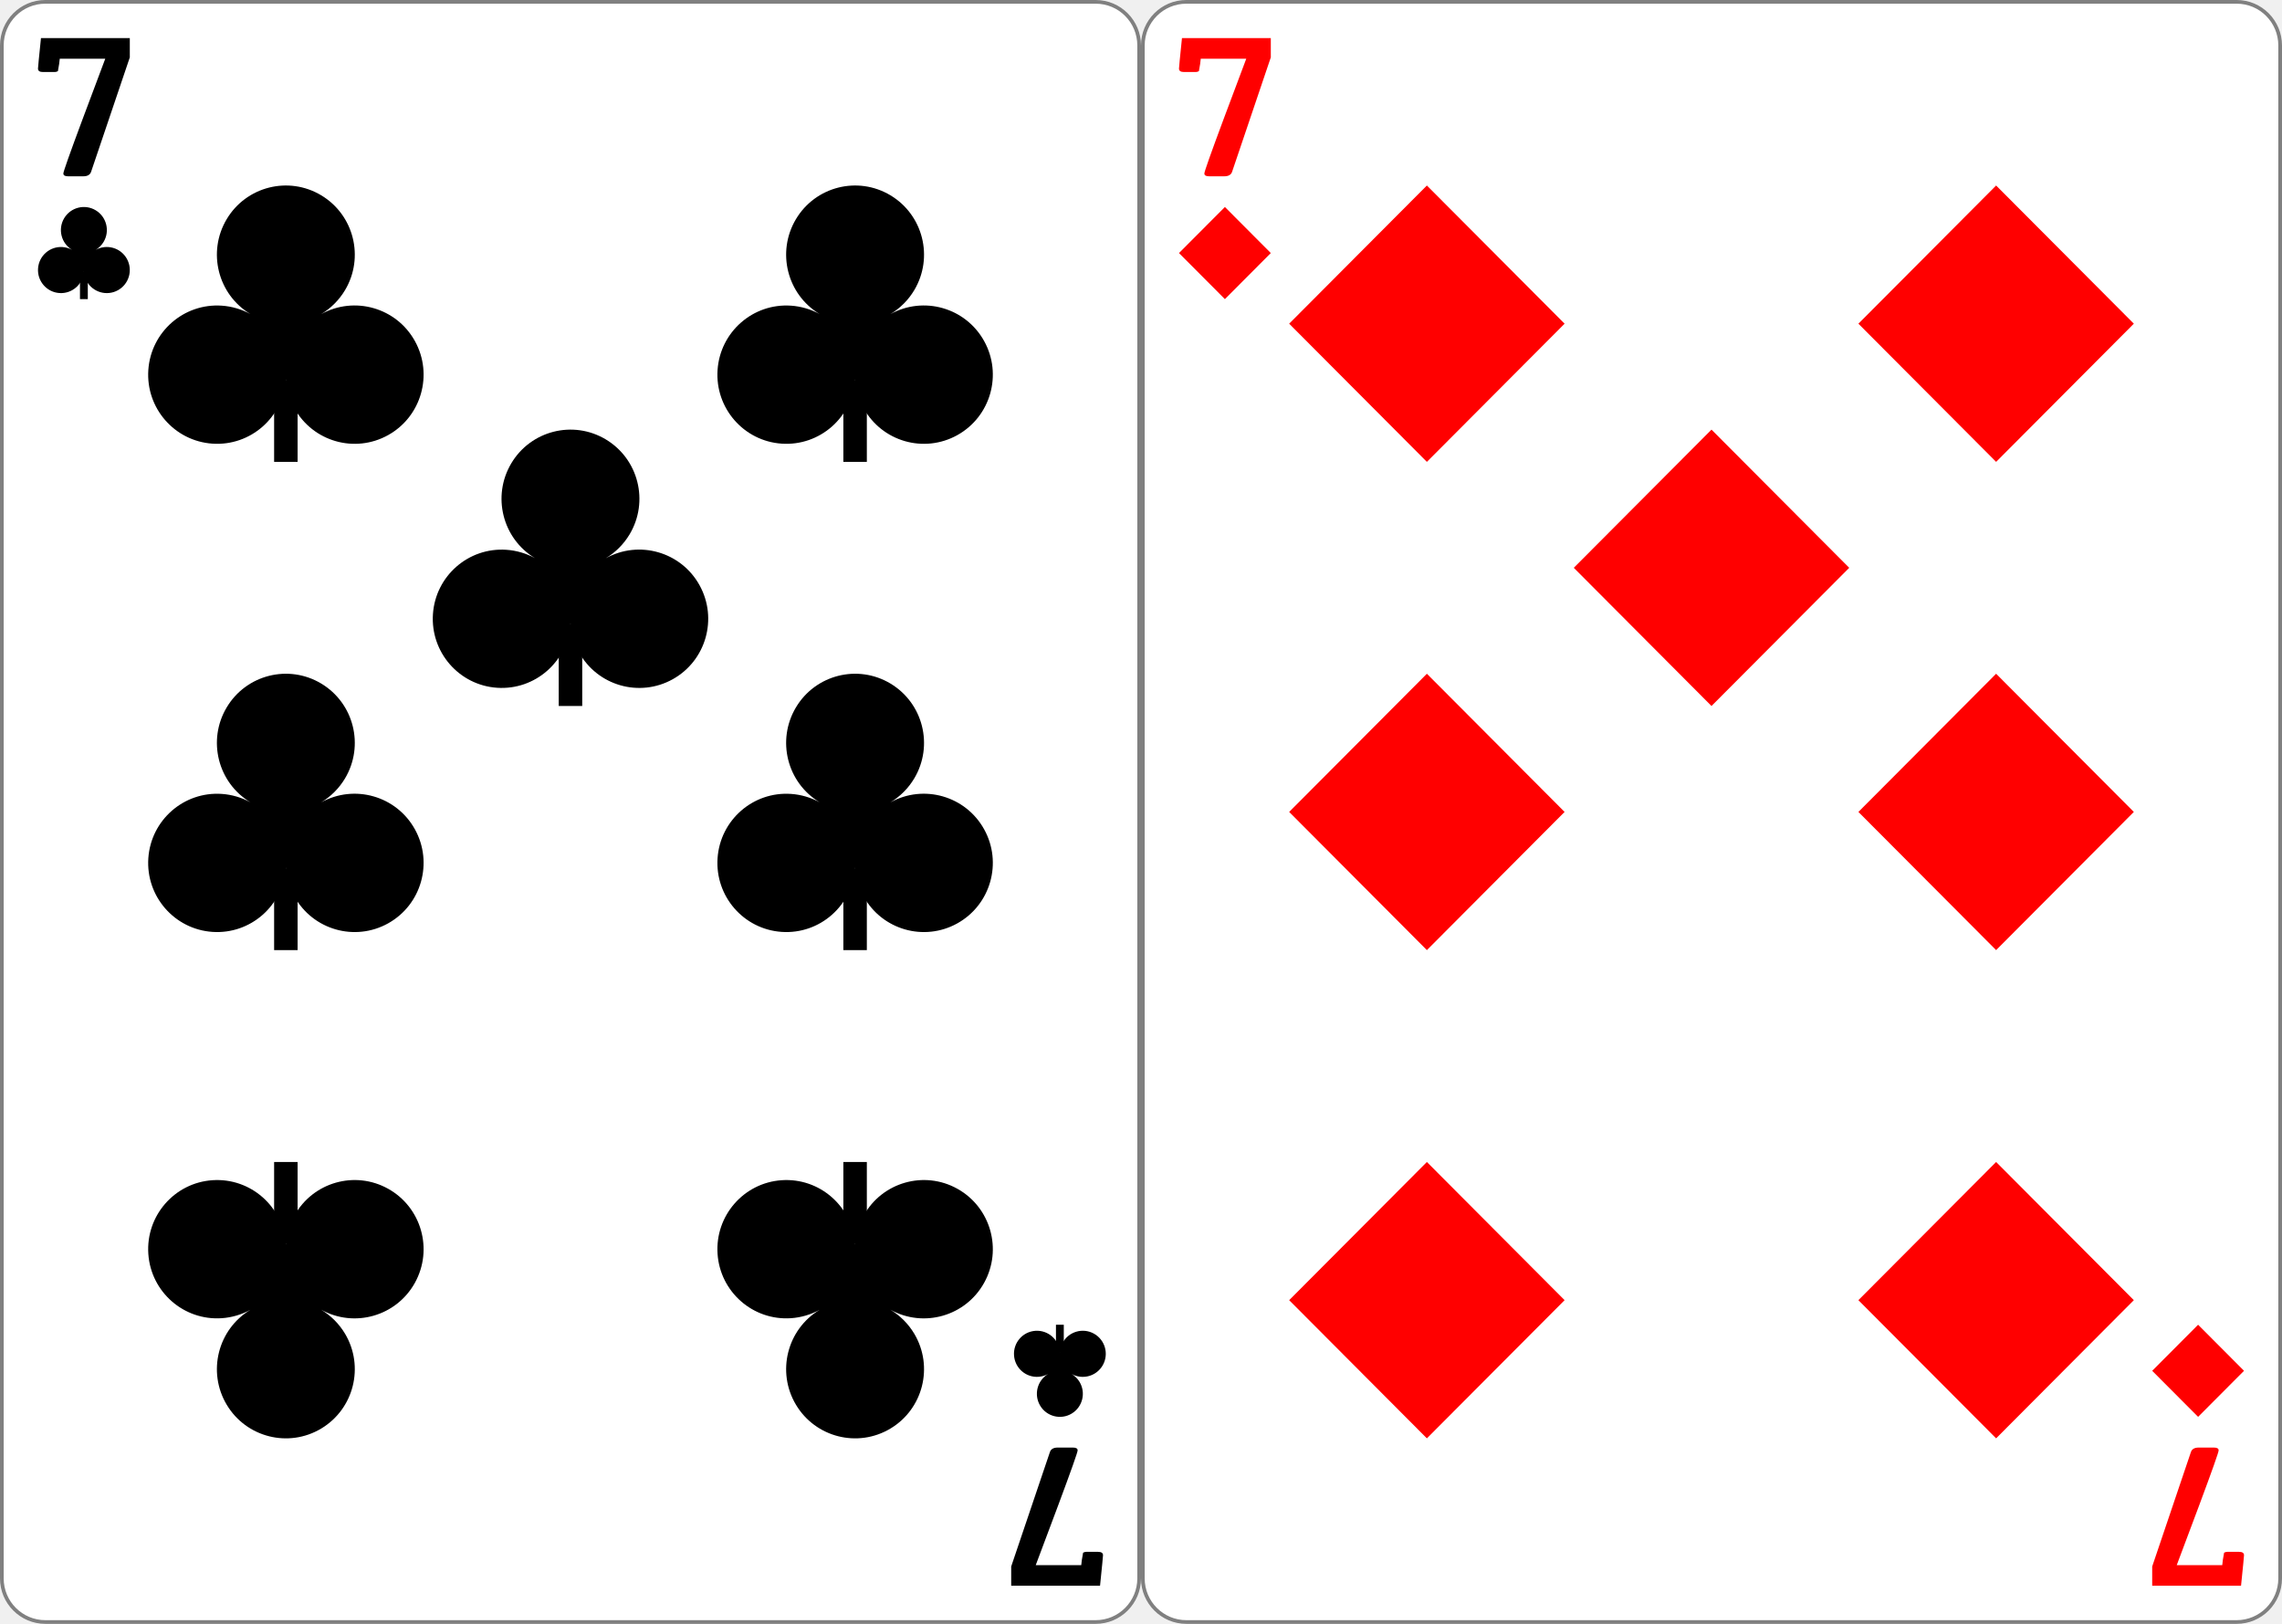
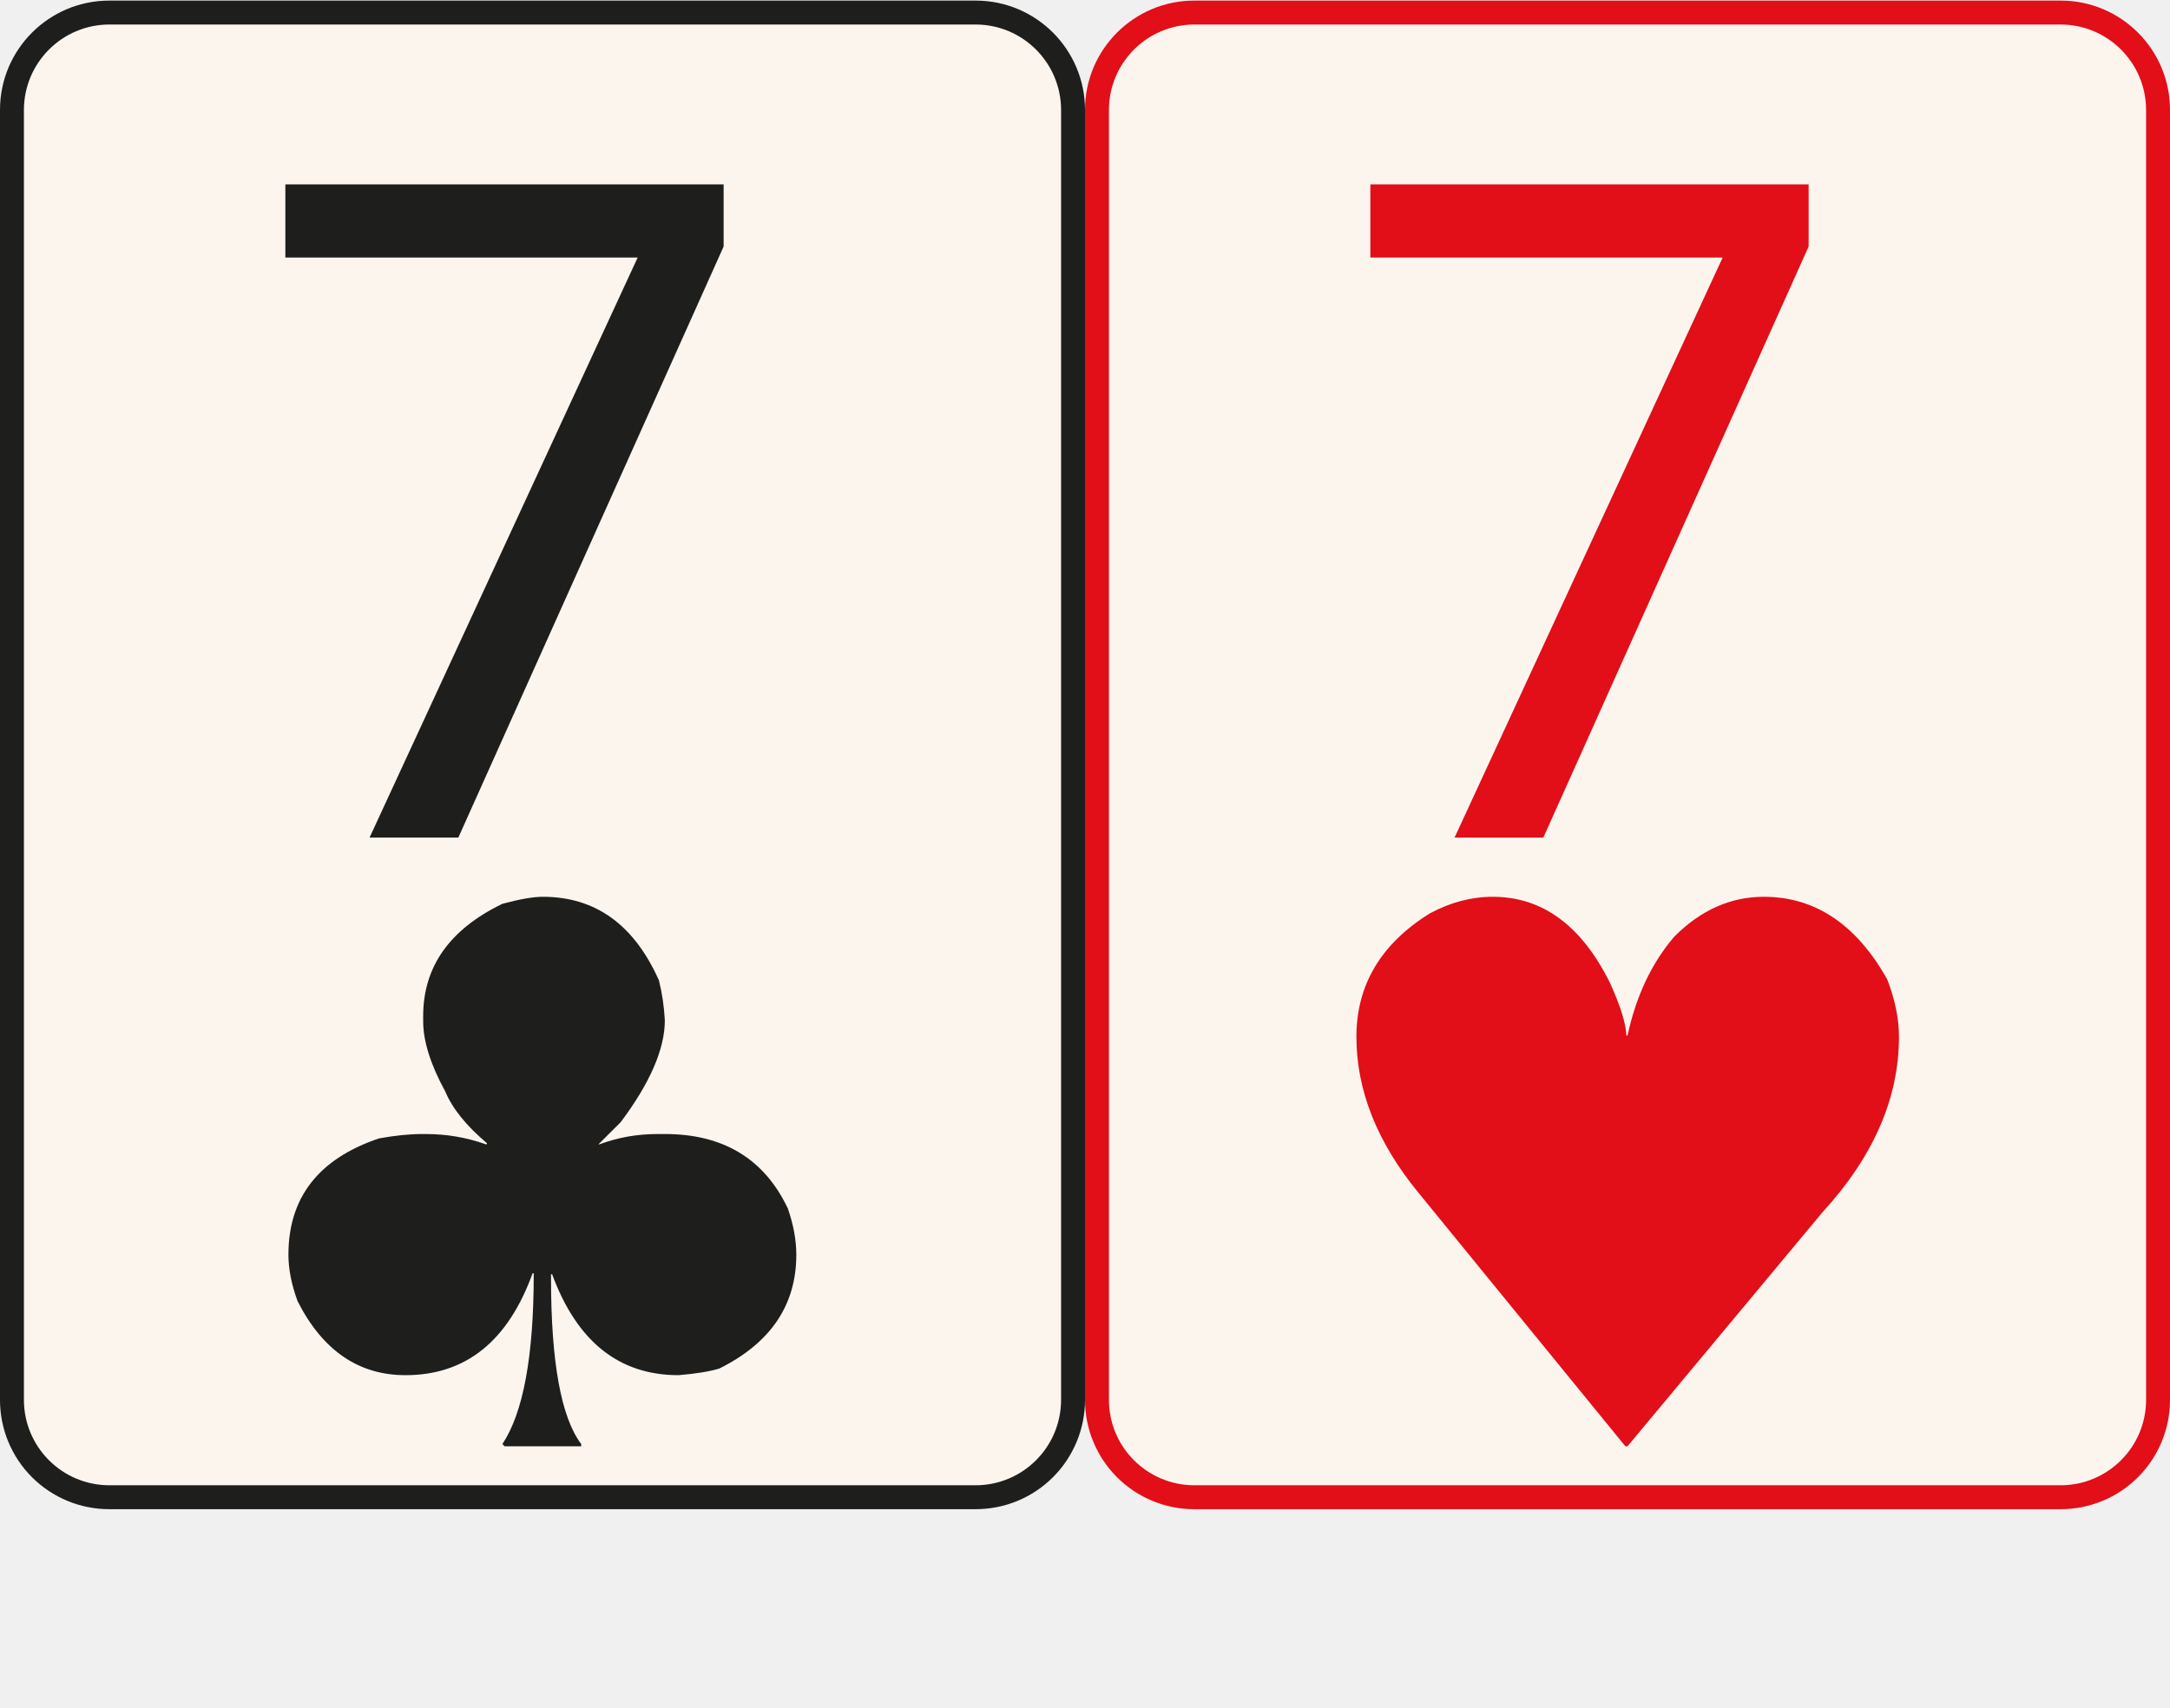
- <svg xmlns="http://www.w3.org/2000/svg" viewBox="0 0 468 333">
-   <svg width="234" height="333" id="svg2" version="1.1" x="0">
-     <defs id="defs4" />
-     <g id="layer1" transform="translate(4.7266483e-5,-719.3622)">
-       <g id="g957">
-         <rect rx="8.919" ry="8.946" y="719.74" x="0.378" height="332.244" width="233.244" id="rect4266" style="fill:#ffffff;fill-opacity:1;stroke:#808080;stroke-width:0.756;stroke-linecap:butt;stroke-linejoin:miter;stroke-miterlimit:4;stroke-dasharray:none;stroke-opacity:1" />
-         <g transform="matrix(0.07348585,0,0,0.07370835,-248.0172,933.6007)" id="g4233" style="fill:none;stroke:#000000;stroke-width:3.181;stroke-opacity:1" />
-         <g clip-path="none" style="fill:none;stroke:#000000;stroke-width:3.181;stroke-opacity:1" id="g4211" transform="matrix(0.07348585,0,0,0.07370835,-248.0172,933.6007)" />
-         <g transform="matrix(0.07348585,0,0,0.07370835,-248.0172,933.6007)" id="g4227" style="fill:none;stroke:#000000;stroke-width:3.181;stroke-opacity:1" />
-         <g style="stroke-width:3.181" transform="matrix(0.05648739,0,0,0.05667264,37.00991,867.0338)" id="g5492-7-1-4">
-           <rect style="fill:#000000;fill-opacity:1;stroke:none;stroke-width:3.181" id="rect4124-6-1-2" width="85.256" height="295.685" x="2406.706" y="536.549" />
-           <path id="path3979-1-6-1-52-3" d="m 2917.856,395.129 c 67.135,120.805 23.601,273.145 -97.235,340.262 -120.836,67.117 -273.216,23.595 -340.35,-97.21 -17.88,-32.173 -28.44,-67.893 -30.889,-104.572 -9.342,137.921 -128.747,242.091 -266.662,232.714 -137.914,-9.378 -242.111,-128.752 -232.731,-266.631 9.38,-137.878 128.786,-242.049 266.7,-232.671 36.206,2.462 71.443,12.765 103.725,30.222 -118.192,-70.886 -156.875,-224.529 -85.945,-343.146 70.93,-118.617 224.613,-157.29 343.261,-86.378 118.647,70.912 157.33,224.555 86.4,343.171 -21.341,35.69 -51.243,65.5 -86.812,86.883 121.024,-66.97 273.404,-23.448 340.538,97.356 z" style="fill:#000000;fill-opacity:1;stroke:none;stroke-width:3.181" />
-         </g>
-         <g style="stroke-width:3.181" transform="matrix(0.05648739,0,0,0.05667264,-79.7307,766.9114)" id="g5492-7">
-           <rect style="fill:#000000;fill-opacity:1;stroke:none;stroke-width:3.181" id="rect4124-6" width="85.256" height="295.685" x="2406.706" y="536.549" />
-           <path id="path3979-1-6-1" d="m 2917.856,395.129 c 67.135,120.805 23.601,273.145 -97.235,340.262 -120.836,67.117 -273.216,23.595 -340.35,-97.21 -17.88,-32.173 -28.44,-67.893 -30.889,-104.572 -9.342,137.921 -128.747,242.091 -266.662,232.714 -137.914,-9.378 -242.111,-128.752 -232.731,-266.631 9.38,-137.878 128.786,-242.049 266.7,-232.671 36.206,2.462 71.443,12.765 103.725,30.222 -118.192,-70.886 -156.875,-224.529 -85.945,-343.146 70.93,-118.617 224.613,-157.29 343.261,-86.378 118.647,70.912 157.33,224.555 86.4,343.171 -21.341,35.69 -51.243,65.5 -86.812,86.883 121.024,-66.97 273.404,-23.448 340.538,97.356 z" style="fill:#000000;fill-opacity:1;stroke:none;stroke-width:3.181" />
-         </g>
-         <g style="stroke-width:3.181" transform="matrix(0.01882913,0,0,0.01889088,-28.91456,764.9805)" id="g5492-7-8-1">
-           <rect style="fill:#000000;fill-opacity:1;stroke:none;stroke-width:3.181" id="rect4124-6-9-7" width="85.256" height="295.685" x="2406.706" y="536.549" />
-           <path id="path3979-1-6-1-2-4" d="m 2917.856,395.129 c 67.135,120.805 23.601,273.145 -97.235,340.262 -120.836,67.117 -273.216,23.595 -340.35,-97.21 -17.88,-32.173 -28.44,-67.893 -30.889,-104.572 -9.342,137.921 -128.747,242.091 -266.662,232.714 -137.914,-9.378 -242.111,-128.752 -232.731,-266.631 9.38,-137.878 128.786,-242.049 266.7,-232.671 36.206,2.462 71.443,12.765 103.725,30.222 -118.192,-70.886 -156.875,-224.529 -85.945,-343.146 70.93,-118.617 224.613,-157.29 343.261,-86.378 118.647,70.912 157.33,224.555 86.4,343.171 -21.341,35.69 -51.243,65.5 -86.812,86.883 121.024,-66.97 273.404,-23.448 340.538,97.356 z" style="fill:#000000;fill-opacity:1;stroke:none;stroke-width:3.181" />
-         </g>
-         <g id="text3755-0-7" style="font-style:normal;font-variant:normal;font-weight:bold;font-stretch:normal;font-size:3.772px;line-height:0%;font-family:'Levenim MT';-inkscape-font-specification:'Sans Bold';letter-spacing:0px;word-spacing:0px;fill:#000000;fill-opacity:1;stroke:none;stroke-width:1" transform="scale(1.029876,0.9709905)" aria-label="7">
-           <path id="path916" style="font-size:41.883px;line-height:1.25;stroke-width:1" d="m 25.848,752.973 -7.71,24.173 q -0.307,0.941 -1.554,0.941 h -3.027 q -0.941,0 -0.941,-0.593 0,-0.573 3.865,-11.575 2.25,-6.34 4.479,-12.659 h -9.06 q -0.061,0.9 -0.368,2.618 -0.286,0.184 -0.614,0.184 H 8.547 q -0.982,0 -0.982,-0.716 0,-0.348 0.593,-6.442 H 25.848 Z" />
-         </g>
-         <g style="stroke-width:3.181" transform="matrix(0.01882923,0,0,-0.01889088,171.2429,1006.744)" id="g5492-7-8-8-4">
-           <rect style="fill:#000000;fill-opacity:1;stroke:none;stroke-width:3.181" id="rect4124-6-9-8-8" width="85.256" height="295.685" x="2406.706" y="536.549" />
-           <path id="path3979-1-6-1-2-2-8" d="m 2917.856,395.129 c 67.135,120.805 23.601,273.145 -97.235,340.262 -120.836,67.117 -273.216,23.595 -340.35,-97.21 -17.88,-32.173 -28.44,-67.893 -30.889,-104.572 -9.342,137.921 -128.747,242.091 -266.662,232.714 -137.914,-9.378 -242.111,-128.752 -232.731,-266.631 9.38,-137.878 128.786,-242.049 266.7,-232.671 36.206,2.462 71.443,12.765 103.725,30.222 -118.192,-70.886 -156.875,-224.529 -85.945,-343.146 70.93,-118.617 224.613,-157.29 343.261,-86.378 118.647,70.912 157.33,224.555 86.4,343.171 -21.341,35.69 -51.243,65.5 -86.812,86.883 121.024,-66.97 273.404,-23.448 340.538,97.356 z" style="fill:#000000;fill-opacity:1;stroke:none;stroke-width:3.181" />
-         </g>
-         <g id="text3755-2-2-9" style="font-style:normal;font-variant:normal;font-weight:bold;font-stretch:normal;font-size:3.772px;line-height:0%;font-family:'Levenim MT';-inkscape-font-specification:'Sans Bold';letter-spacing:0px;word-spacing:0px;fill:#000000;fill-opacity:1;stroke:none;stroke-width:1" transform="scale(-1.029876,-0.9709906)" aria-label="7">
-           <path id="path919" style="font-size:41.883px;line-height:1.25;stroke-width:1" d="m -201.364,-1071.684 -7.71,24.173 q -0.307,0.941 -1.554,0.941 h -3.027 q -0.941,0 -0.941,-0.593 0,-0.573 3.865,-11.575 2.25,-6.34 4.479,-12.659 h -9.06 q -0.061,0.9 -0.368,2.618 -0.286,0.184 -0.614,0.184 h -2.372 q -0.982,0 -0.982,-0.716 0,-0.348 0.593,-6.442 h 17.69 z" />
-         </g>
-         <g style="stroke-width:3.181" transform="matrix(0.05648739,0,0,0.05667264,-21.3604,816.9726)" id="g5492-7-5">
-           <rect style="fill:#000000;fill-opacity:1;stroke:none;stroke-width:3.181" id="rect4124-6-51" width="85.256" height="295.685" x="2406.706" y="536.549" />
-           <path id="path3979-1-6-1-7" d="m 2917.856,395.129 c 67.135,120.805 23.601,273.145 -97.235,340.262 -120.836,67.117 -273.216,23.595 -340.35,-97.21 -17.88,-32.173 -28.44,-67.893 -30.889,-104.572 -9.342,137.921 -128.747,242.091 -266.662,232.714 -137.914,-9.378 -242.111,-128.752 -232.731,-266.631 9.38,-137.878 128.786,-242.049 266.7,-232.671 36.206,2.462 71.443,12.765 103.725,30.222 -118.192,-70.886 -156.875,-224.529 -85.945,-343.146 70.93,-118.617 224.613,-157.29 343.261,-86.378 118.647,70.912 157.33,224.555 86.4,343.171 -21.341,35.69 -51.243,65.5 -86.812,86.883 121.024,-66.97 273.404,-23.448 340.538,97.356 z" style="fill:#000000;fill-opacity:1;stroke:none;stroke-width:3.181" />
-         </g>
-         <g style="stroke-width:3.181" transform="matrix(0.05648739,0,0,0.05667264,37.00991,766.9114)" id="g5492-7-1">
-           <rect style="fill:#000000;fill-opacity:1;stroke:none;stroke-width:3.181" id="rect4124-6-1" width="85.256" height="295.685" x="2406.706" y="536.549" />
-           <path id="path3979-1-6-1-52" d="m 2917.856,395.129 c 67.135,120.805 23.601,273.145 -97.235,340.262 -120.836,67.117 -273.216,23.595 -340.35,-97.21 -17.88,-32.173 -28.44,-67.893 -30.889,-104.572 -9.342,137.921 -128.747,242.091 -266.662,232.714 -137.914,-9.378 -242.111,-128.752 -232.731,-266.631 9.38,-137.878 128.786,-242.049 266.7,-232.671 36.206,2.462 71.443,12.765 103.725,30.222 -118.192,-70.886 -156.875,-224.529 -85.945,-343.146 70.93,-118.617 224.613,-157.29 343.261,-86.378 118.647,70.912 157.33,224.555 86.4,343.171 -21.341,35.69 -51.243,65.5 -86.812,86.883 121.024,-66.97 273.404,-23.448 340.538,97.356 z" style="fill:#000000;fill-opacity:1;stroke:none;stroke-width:3.181" />
-         </g>
-         <g style="stroke-width:3.181" transform="matrix(0.05648739,0,0,0.05667264,-79.7307,867.0338)" id="g5492-7-7">
-           <rect style="fill:#000000;fill-opacity:1;stroke:none;stroke-width:3.181" id="rect4124-6-6" width="85.256" height="295.685" x="2406.706" y="536.549" />
-           <path id="path3979-1-6-1-1" d="m 2917.856,395.129 c 67.135,120.805 23.601,273.145 -97.235,340.262 -120.836,67.117 -273.216,23.595 -340.35,-97.21 -17.88,-32.173 -28.44,-67.893 -30.889,-104.572 -9.342,137.921 -128.747,242.091 -266.662,232.714 -137.914,-9.378 -242.111,-128.752 -232.731,-266.631 9.38,-137.878 128.786,-242.049 266.7,-232.671 36.206,2.462 71.443,12.765 103.725,30.222 -118.192,-70.886 -156.875,-224.529 -85.945,-343.146 70.93,-118.617 224.613,-157.29 343.261,-86.378 118.647,70.912 157.33,224.555 86.4,343.171 -21.341,35.69 -51.243,65.5 -86.812,86.883 121.024,-66.97 273.404,-23.448 340.538,97.356 z" style="fill:#000000;fill-opacity:1;stroke:none;stroke-width:3.181" />
-         </g>
-         <g style="stroke-width:3.181" transform="matrix(0.05648739,0,0,-0.05667264,-79.7307,1004.813)" id="g5492-7-5-2-6">
-           <rect style="fill:#000000;fill-opacity:1;stroke:none;stroke-width:3.181" id="rect4124-6-51-2-8" width="85.256" height="295.685" x="2406.706" y="536.549" />
-           <path id="path3979-1-6-1-7-1-5" d="m 2917.856,395.129 c 67.135,120.805 23.601,273.145 -97.235,340.262 -120.836,67.117 -273.216,23.595 -340.35,-97.21 -17.88,-32.173 -28.44,-67.893 -30.889,-104.572 -9.342,137.921 -128.747,242.091 -266.662,232.714 -137.914,-9.378 -242.111,-128.752 -232.731,-266.631 9.38,-137.878 128.786,-242.049 266.7,-232.671 36.206,2.462 71.443,12.765 103.725,30.222 -118.192,-70.886 -156.875,-224.529 -85.945,-343.146 70.93,-118.617 224.613,-157.29 343.261,-86.378 118.647,70.912 157.33,224.555 86.4,343.171 -21.341,35.69 -51.243,65.5 -86.812,86.883 121.024,-66.97 273.404,-23.448 340.538,97.356 z" style="fill:#000000;fill-opacity:1;stroke:none;stroke-width:3.181" />
-         </g>
-         <g style="stroke-width:3.181" transform="matrix(0.05648739,0,0,-0.05667264,37.00991,1004.813)" id="g5492-7-5-2-7">
-           <rect style="fill:#000000;fill-opacity:1;stroke:none;stroke-width:3.181" id="rect4124-6-51-2-6" width="85.256" height="295.685" x="2406.706" y="536.549" />
-           <path id="path3979-1-6-1-7-1-1" d="m 2917.856,395.129 c 67.135,120.805 23.601,273.145 -97.235,340.262 -120.836,67.117 -273.216,23.595 -340.35,-97.21 -17.88,-32.173 -28.44,-67.893 -30.889,-104.572 -9.342,137.921 -128.747,242.091 -266.662,232.714 -137.914,-9.378 -242.111,-128.752 -232.731,-266.631 9.38,-137.878 128.786,-242.049 266.7,-232.671 36.206,2.462 71.443,12.765 103.725,30.222 -118.192,-70.886 -156.875,-224.529 -85.945,-343.146 70.93,-118.617 224.613,-157.29 343.261,-86.378 118.647,70.912 157.33,224.555 86.4,343.171 -21.341,35.69 -51.243,65.5 -86.812,86.883 121.024,-66.97 273.404,-23.448 340.538,97.356 z" style="fill:#000000;fill-opacity:1;stroke:none;stroke-width:3.181" />
-         </g>
-       </g>
-     </g>
-   </svg>
-   <svg width="234" height="333" id="svg2" version="1.1" x="234">
-     <defs id="defs4" />
-     <g id="layer1" transform="translate(0,-719.3622)">
-       <g id="g916">
-         <rect rx="8.919" ry="8.946" y="719.74" x="0.378" height="332.244" width="233.244" id="rect4266" style="fill:#ffffff;fill-opacity:1;stroke:#808080;stroke-width:0.756;stroke-linecap:butt;stroke-linejoin:miter;stroke-miterlimit:4;stroke-dasharray:none;stroke-opacity:1" />
-         <g transform="matrix(0.07348588,0,0,0.07370838,-248.0173,933.6006)" id="g4233" style="fill:none;stroke:#000000;stroke-width:3.181;stroke-opacity:1" />
-         <g clip-path="none" style="fill:none;stroke:#000000;stroke-width:3.181;stroke-opacity:1" id="g4211" transform="matrix(0.07348588,0,0,0.07370838,-248.0173,933.6006)" />
-         <g transform="matrix(0.07348588,0,0,0.07370838,-248.0173,933.6006)" id="g4227" style="fill:none;stroke:#000000;stroke-width:3.181;stroke-opacity:1" />
-         <path id="path4884-1" d="M 58.63,814.076 86.873,785.74 58.63,757.403 30.386,785.74 Z" style="fill:#ff0000;fill-opacity:1;stroke:none;stroke-width:1" />
-         <path id="path4884-1-4" d="M 58.63,1014.321 86.873,985.985 58.63,957.648 30.386,985.985 Z" style="fill:#ff0000;fill-opacity:1;stroke:none;stroke-width:1" />
-         <path id="path4884-1-7" d="M 58.63,914.199 86.873,885.862 58.63,857.526 30.386,885.862 Z" style="fill:#ff0000;fill-opacity:1;stroke:none;stroke-width:1" />
-         <path id="path4884-1-40" d="M 175.37,814.076 203.614,785.74 175.37,757.403 147.127,785.74 Z" style="fill:#ff0000;fill-opacity:1;stroke:none;stroke-width:1" />
-         <path id="path4884-1-4-9" d="m 175.37,1014.321 28.244,-28.337 -28.244,-28.337 -28.244,28.337 z" style="fill:#ff0000;fill-opacity:1;stroke:none;stroke-width:1" />
-         <path id="path4884-1-4-1-4" d="M 117,864.137 145.244,835.801 117,807.464 88.756,835.801 Z" style="fill:#ff0000;fill-opacity:1;stroke:none;stroke-width:1" />
-         <path id="path4884-1-7-8" d="m 175.37,914.199 28.244,-28.337 -28.244,-28.337 -28.244,28.337 z" style="fill:#ff0000;fill-opacity:1;stroke:none;stroke-width:1" />
-         <path id="path4884-1-4-5-3" d="m 17.206,780.702 9.415,-9.446 -9.415,-9.446 -9.415,9.446 z" style="fill:#ff0000;fill-opacity:1;stroke:none;stroke-width:1" />
-         <path id="path4884-1-4-5-3-5" d="m 216.794,991.022 9.415,9.446 -9.415,9.445 -9.415,-9.445 z" style="fill:#ff0000;fill-opacity:1;stroke:none;stroke-width:1" />
-         <g id="text3755-8" style="font-style:normal;font-variant:normal;font-weight:bold;font-stretch:normal;font-size:3.772px;line-height:0%;font-family:'Levenim MT';-inkscape-font-specification:'Sans Bold';letter-spacing:0px;word-spacing:0px;fill:#ff0000;fill-opacity:1;stroke:none;stroke-width:1" transform="scale(1.029876,0.9709905)" aria-label="7">
-           <path id="path893" style="font-size:41.883px;line-height:1.25;stroke-width:1" d="m 25.848,752.972 -7.71,24.173 q -0.307,0.941 -1.554,0.941 h -3.027 q -0.941,0 -0.941,-0.593 0,-0.573 3.865,-11.575 2.25,-6.34 4.479,-12.659 h -9.06 q -0.061,0.9 -0.368,2.618 -0.286,0.184 -0.614,0.184 H 8.547 q -0.982,0 -0.982,-0.716 0,-0.348 0.593,-6.442 H 25.848 Z" />
-         </g>
-         <g id="text3755-2-4" style="font-style:normal;font-variant:normal;font-weight:bold;font-stretch:normal;font-size:3.772px;line-height:0%;font-family:'Levenim MT';-inkscape-font-specification:'Sans Bold';letter-spacing:0px;word-spacing:0px;fill:#ff0000;fill-opacity:1;stroke:none;stroke-width:1" transform="scale(-1.029876,-0.9709905)" aria-label="7">
-           <path id="path896" style="font-size:41.883px;line-height:1.25;stroke-width:1" d="m -201.364,-1071.684 -7.71,24.173 q -0.307,0.941 -1.554,0.941 h -3.027 q -0.941,0 -0.941,-0.593 0,-0.573 3.865,-11.575 2.25,-6.34 4.479,-12.659 h -9.06 q -0.061,0.9 -0.368,2.618 -0.286,0.184 -0.614,0.184 h -2.372 q -0.982,0 -0.982,-0.716 0,-0.348 0.593,-6.442 h 17.69 z" />
-         </g>
-       </g>
-     </g>
-   </svg>
+ <svg xmlns="http://www.w3.org/2000/svg" id="Warstwa_1" data-name="Warstwa 1" viewBox="0 0 362.84 285.58">
+   <defs>
+     <style>.cls-1{fill:#fbf5ee;}.cls-2,.cls-3,.cls-4{fill:#1e1e1c;}.cls-3,.cls-4,.cls-6,.cls-7{isolation:isolate;}.cls-3,.cls-6{font-size:153px;font-family:CardCharacters, Card Characters;letter-spacing:-0.11em;}.cls-4,.cls-7{font-size:126.12px;font-family:DejaVuSerif, DejaVu Serif;letter-spacing:-0.11em;}.cls-5,.cls-6,.cls-7{fill:#e20e18;}</style>
+   </defs>
+   <rect class="cls-1" x="2" y="2.1" width="177.42" height="248.28" rx="16.28" />
+   <path class="cls-2" d="M163.14,4a14.3,14.3,0,0,1,14.28,14.28V234a14.29,14.29,0,0,1-14.28,14.28H18.28A14.29,14.29,0,0,1,4,234V18.28A14.3,14.3,0,0,1,18.28,4H163.14m0-4H18.28A18.28,18.28,0,0,0,0,18.26V234a18.26,18.26,0,0,0,18.26,18.28H163.14A18.27,18.27,0,0,0,181.42,234V18.28A18.28,18.28,0,0,0,163.14,0Z" transform="translate(0 0.1)" />
+   <text class="cls-3" transform="translate(40.98 140.07)">7</text>
+   <text class="cls-4" transform="translate(34.18 241.86)">♣</text>
+   <rect class="cls-1" x="183.42" y="2.1" width="177.42" height="248.28" rx="16.28" />
+   <path class="cls-5" d="M344.56,4a14.3,14.3,0,0,1,14.28,14.28V234a14.29,14.29,0,0,1-14.28,14.28H199.7A14.29,14.29,0,0,1,185.42,234V18.28A14.3,14.3,0,0,1,199.7,4H344.56m0-4H199.7a18.28,18.28,0,0,0-18.28,18.26V234a18.26,18.26,0,0,0,18.26,18.28H344.56A18.27,18.27,0,0,0,362.84,234V18.28A18.28,18.28,0,0,0,344.56,0Z" transform="translate(0 0.1)" />
+   <text class="cls-6" transform="translate(222.4 140.07)">7</text>
+   <text class="cls-7" transform="translate(215.6 241.86)">♥</text>
</svg>
